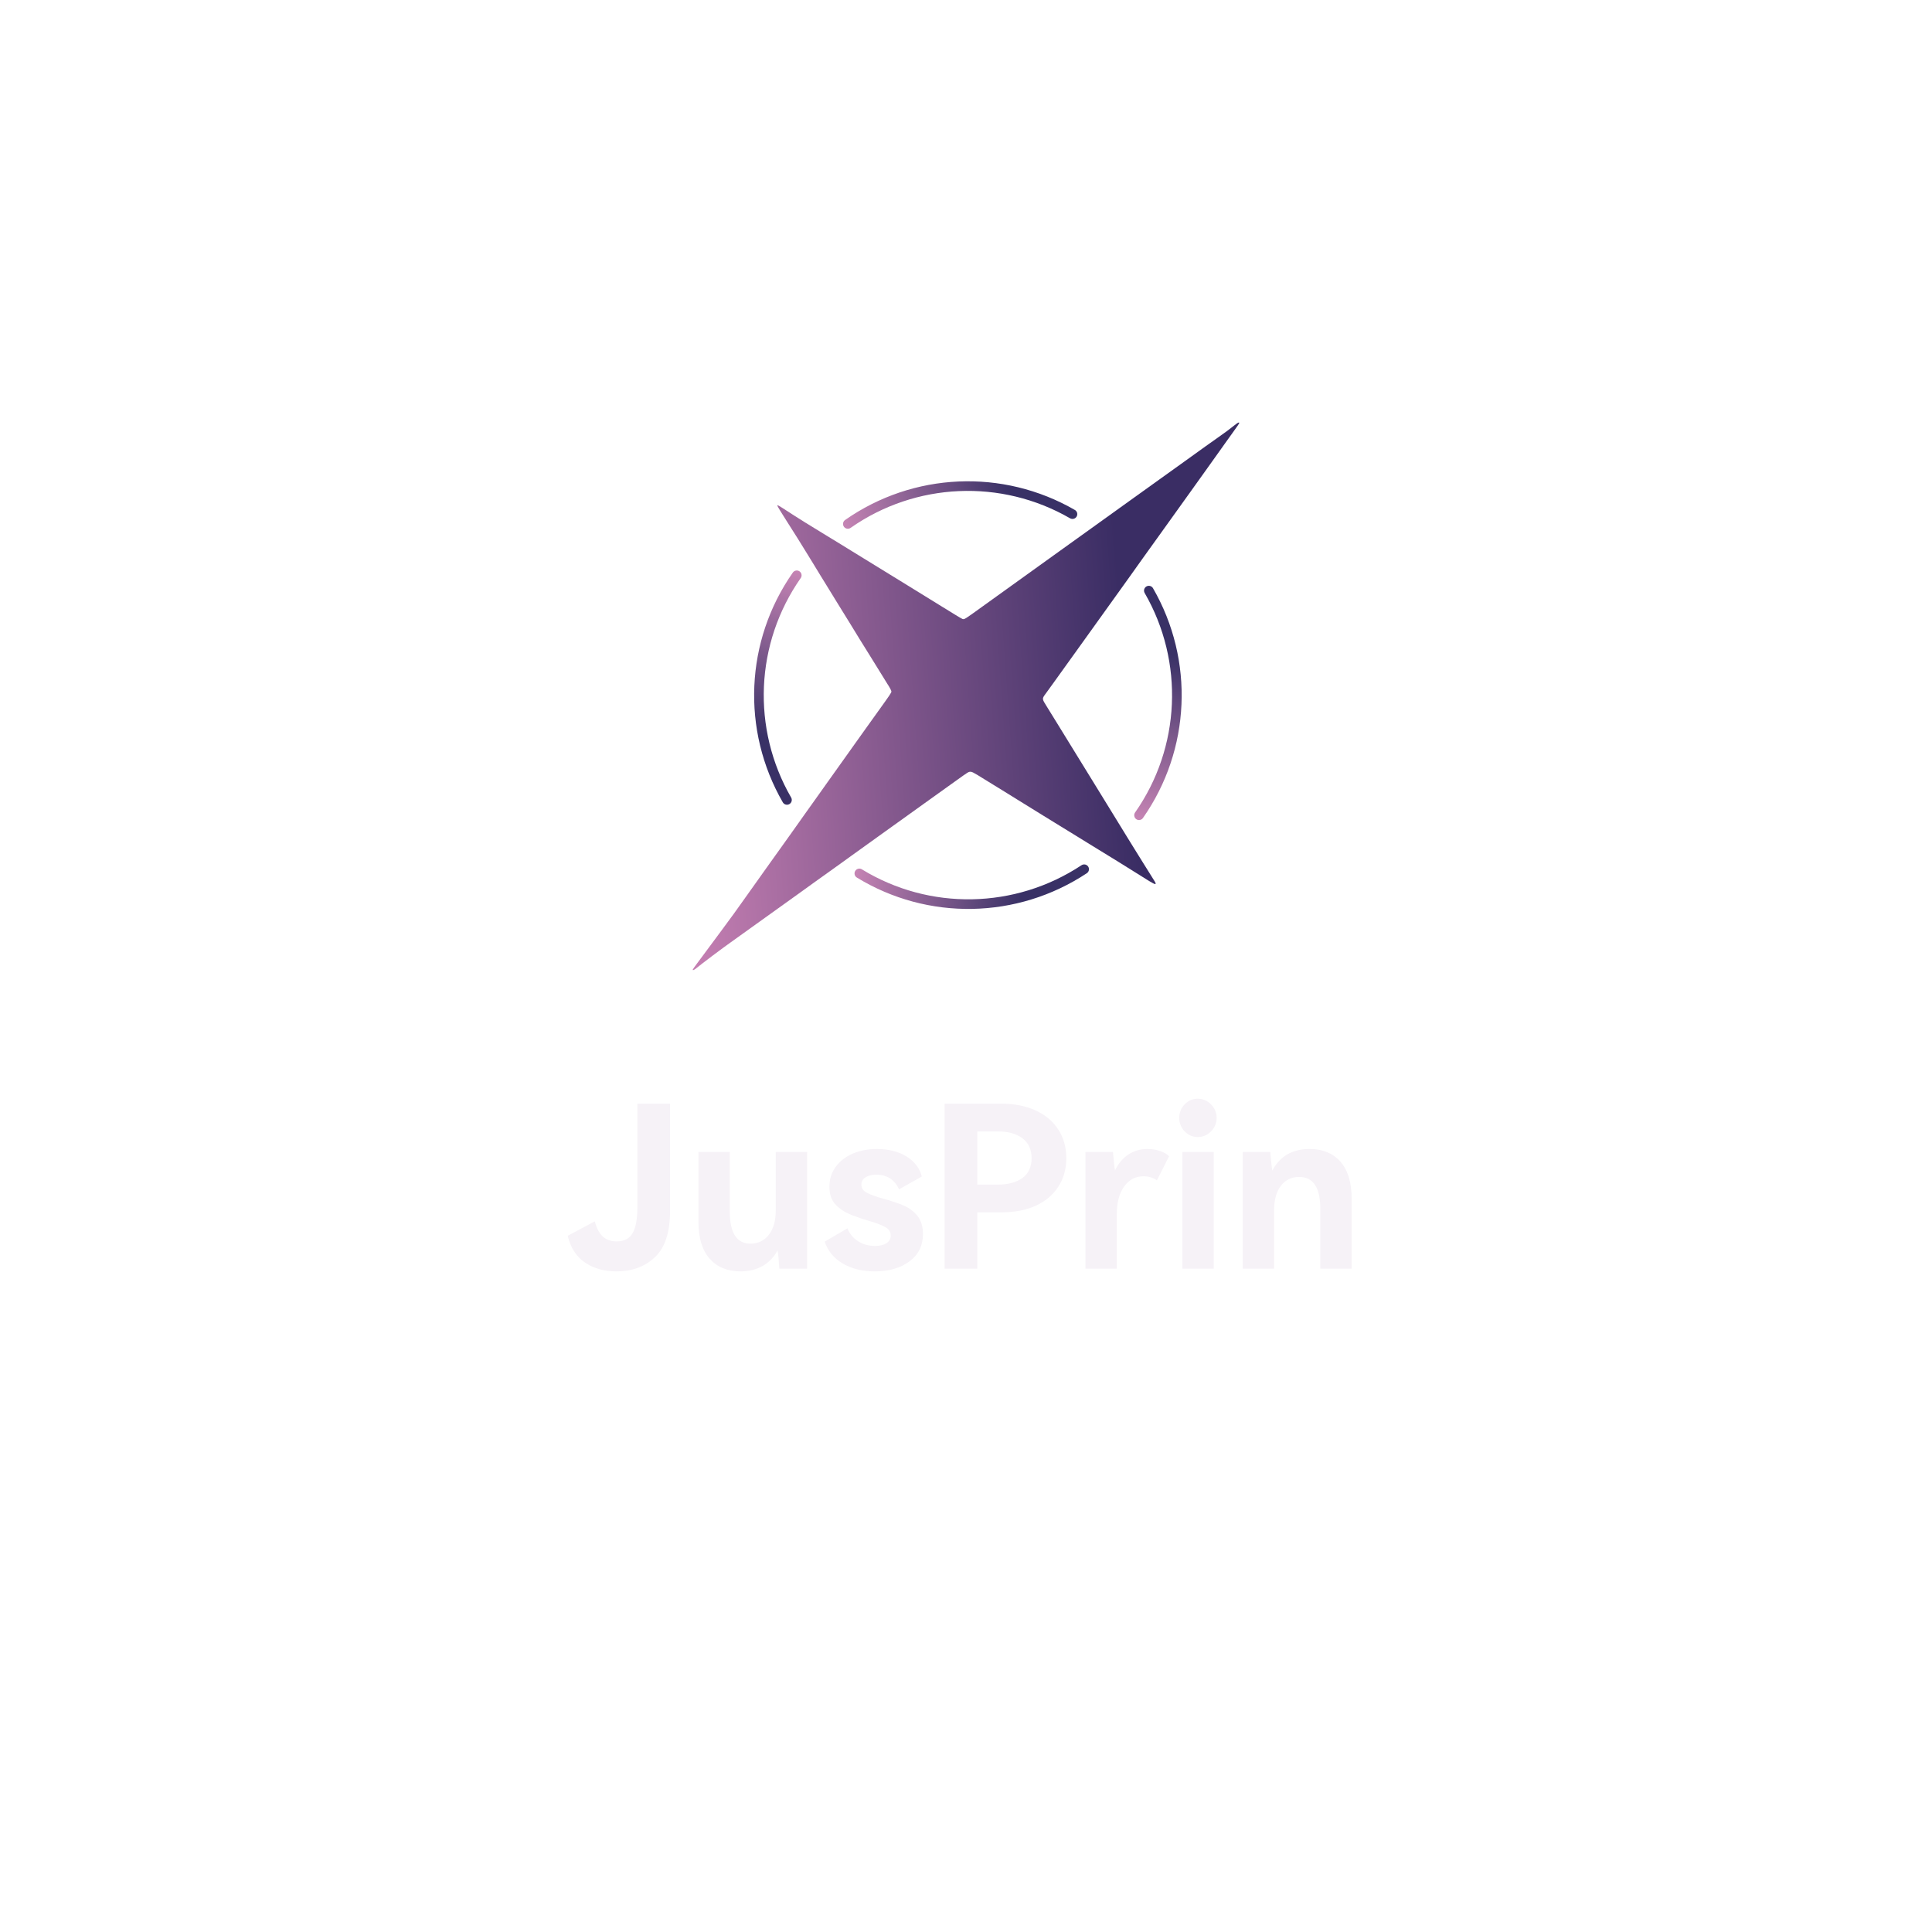
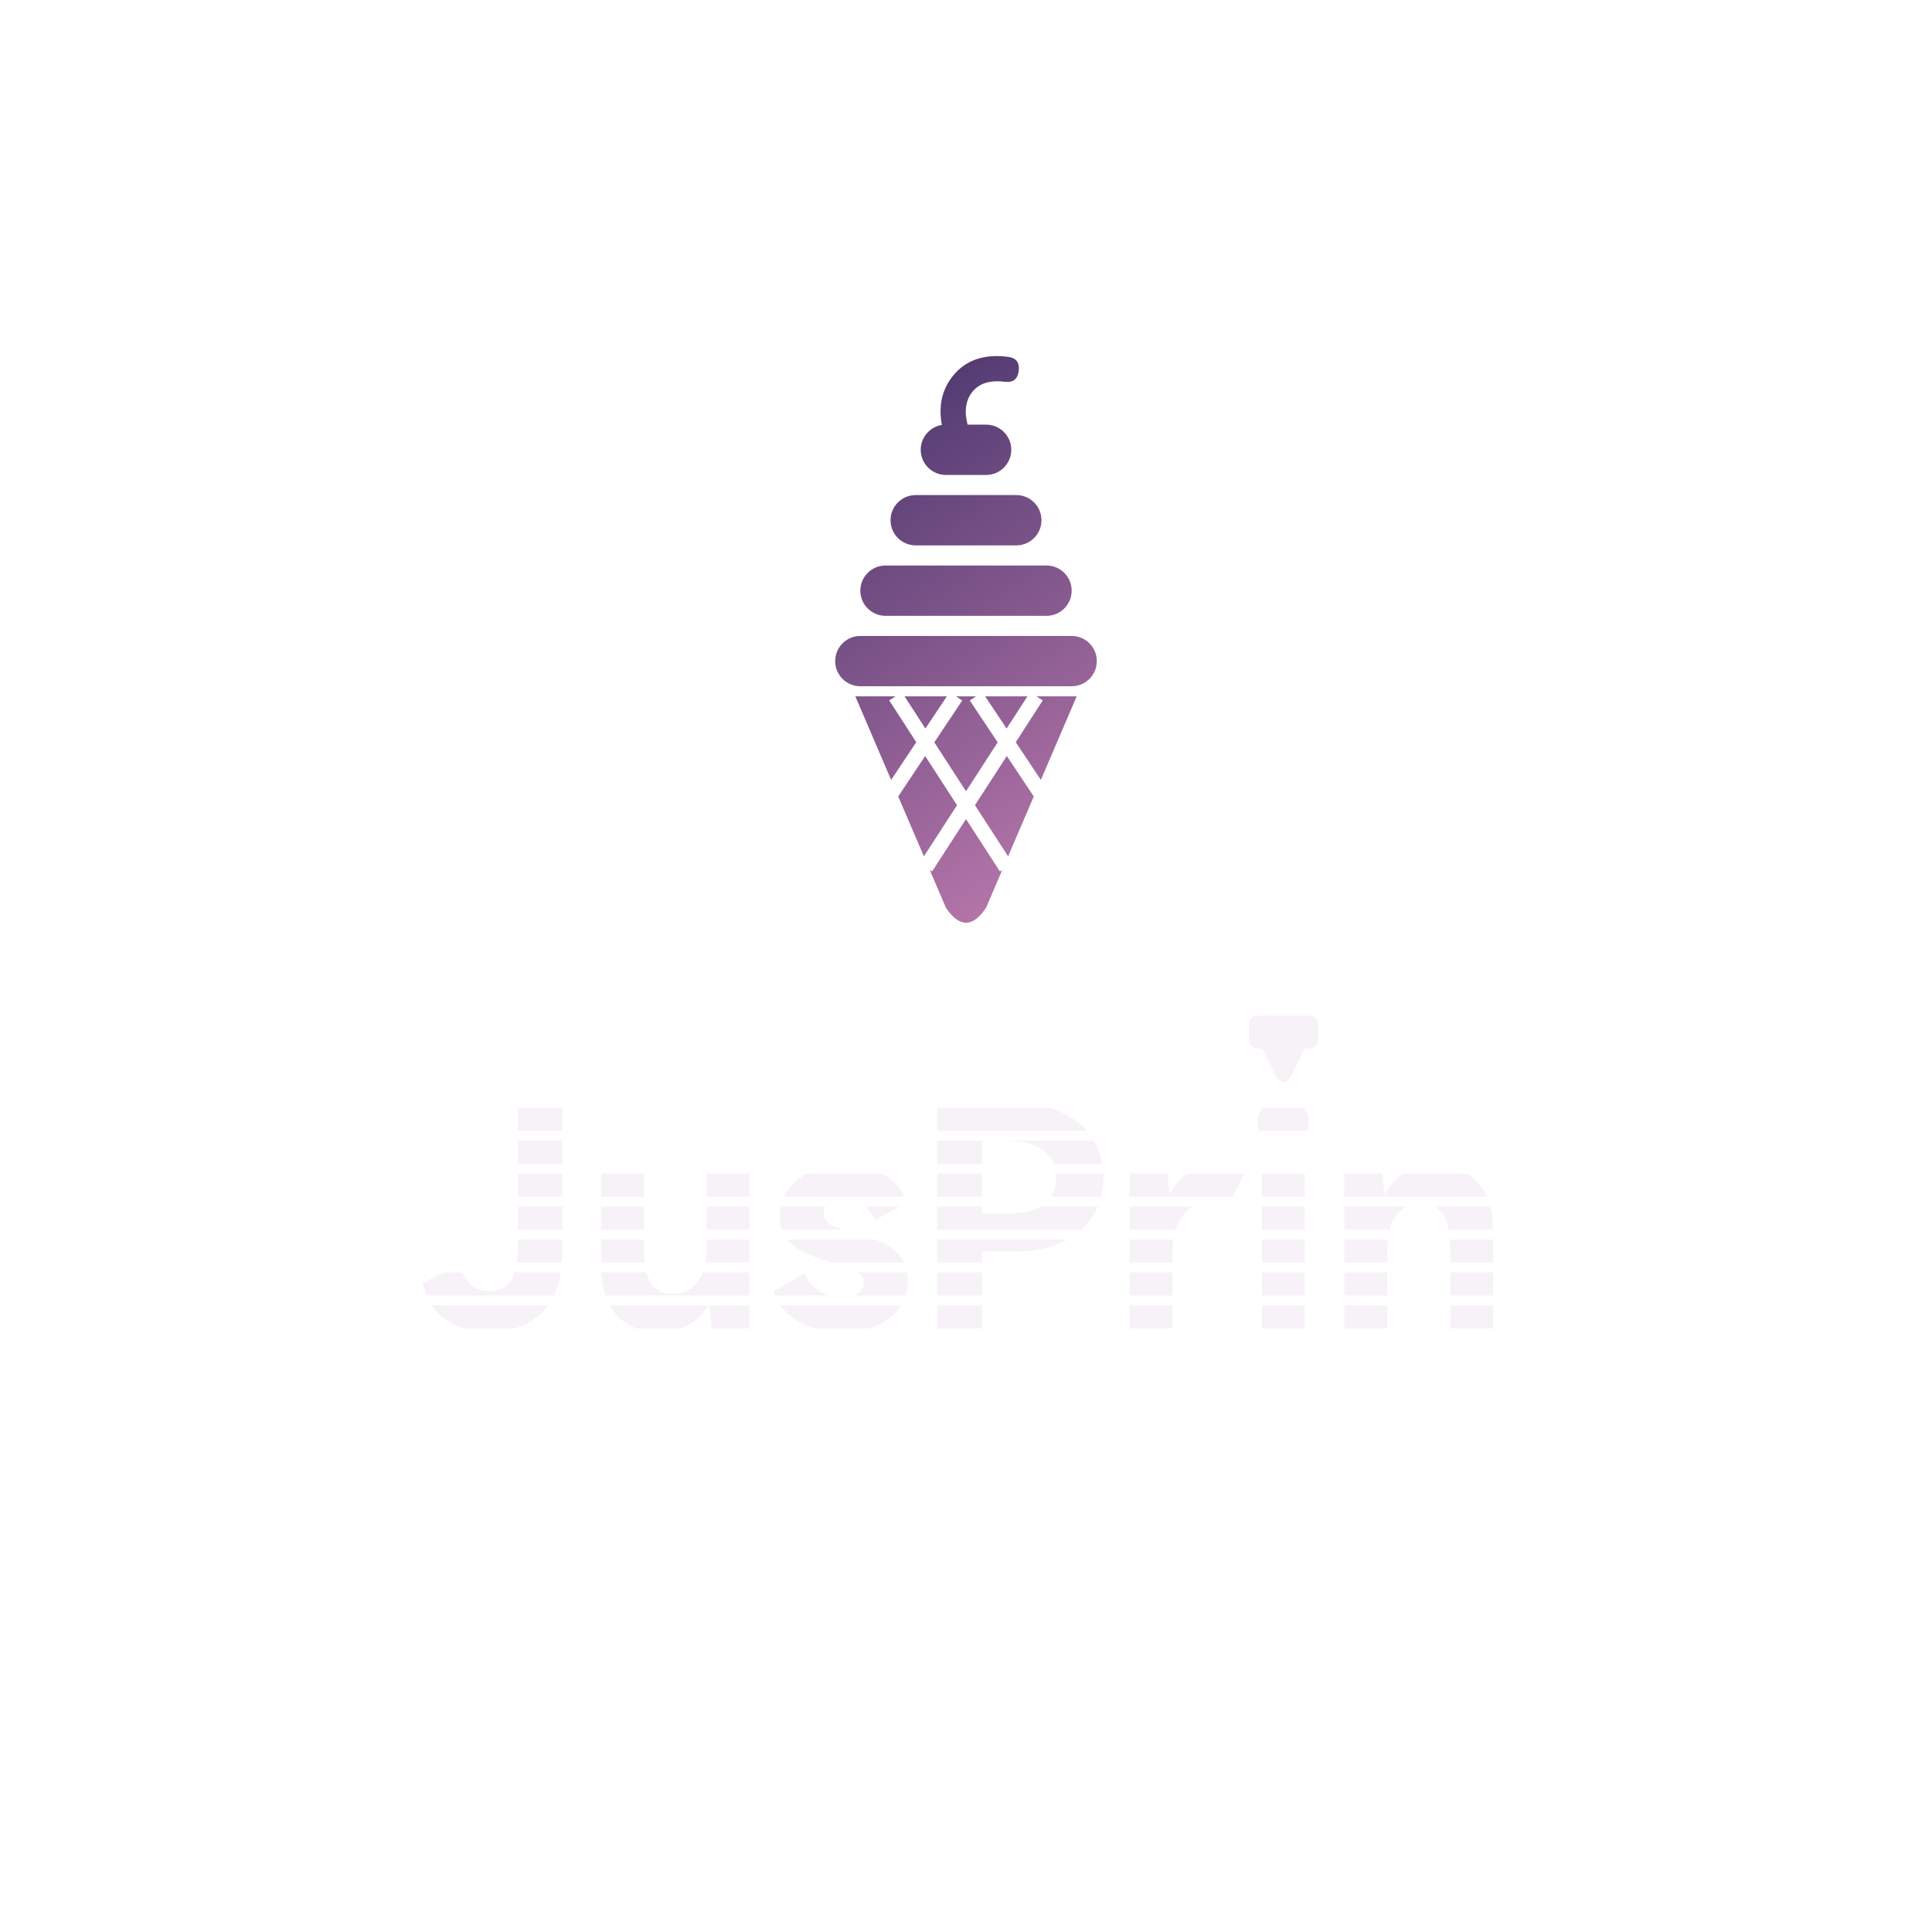
- <svg xmlns="http://www.w3.org/2000/svg" xmlns:xlink="http://www.w3.org/1999/xlink" width="480" height="480" viewBox="0 0 480 480">
+ <svg xmlns="http://www.w3.org/2000/svg" width="480" height="480" viewBox="0 0 480 480">
  <defs>
-     <linearGradient xlink:href="#linearGradient22" id="linearGradient23" x1="132.628" y1="84.004" x2="32.046" y2="91.222" gradientUnits="userSpaceOnUse" gradientTransform="matrix(3.779528,0,0,3.779528,55.08825,125.9802)" />
-     <linearGradient id="linearGradient22">
-       <stop style="stop-color:#3a2d64;stop-opacity:1;" offset="0" />
-       <stop style="stop-color:#ce84b7;stop-opacity:1;" offset="1" />
+     <linearGradient id="g" gradientUnits="userSpaceOnUse" x1="190.00" y1="85.50" x2="290.00" y2="235.50">
+       <stop offset="0" stop-color="#3A2D64" />
+       <stop offset="1" stop-color="#CE84B7" />
    </linearGradient>
-     <linearGradient xlink:href="#linearGradient13" id="linearGradient14" x1="141.892" y1="80.503" x2="134.536" y2="115.86" gradientUnits="userSpaceOnUse" gradientTransform="matrix(3.779528,0,0,3.779528,55.08825,125.9802)" />
-     <linearGradient id="linearGradient13">
-       <stop style="stop-color:#393166;stop-opacity:1;" offset="0" />
-       <stop style="stop-color:#c986b6;stop-opacity:1;" offset="1" />
-     </linearGradient>
-     <linearGradient xlink:href="#linearGradient13" id="linearGradient17" gradientUnits="userSpaceOnUse" x1="141.892" y1="80.503" x2="134.536" y2="115.86" gradientTransform="matrix(3.779528,0,0,3.779528,-809.1143,-799.6058)" />
-     <linearGradient xlink:href="#linearGradient13" id="linearGradient18" gradientUnits="userSpaceOnUse" gradientTransform="matrix(3.778662,0,0,3.780413,111.8502,-741.7778)" x1="141.892" y1="80.503" x2="134.536" y2="115.86" />
-     <linearGradient xlink:href="#linearGradient13" id="linearGradient19" gradientUnits="userSpaceOnUse" gradientTransform="matrix(3.779528,0,0,3.779528,-839.6417,-768.8368)" x1="141.892" y1="80.503" x2="134.536" y2="115.86" />
  </defs>
-   <g transform="translate(155.000,88.000) scale(2.65625)">
-     <g transform="matrix(0.1182492,0,0,0.1182492,-18.91749,-22.8237)" style="display:inline">
-       <path style="display:inline;fill:url(#linearGradient23);stroke-width:3.78" d="m 214.43,679.834 c 0,-0.192 1.34,-2.127 2.978,-4.299 1.638,-2.173 5.239,-7.024 8.004,-10.782 2.764,-3.757 8.106,-10.961 11.871,-16.007 3.765,-5.047 8.112,-10.962 9.66,-13.145 1.548,-2.183 4.272,-5.993 6.053,-8.467 1.781,-2.474 6.529,-9.141 10.551,-14.817 4.022,-5.675 8.213,-11.569 9.315,-13.097 1.101,-1.528 3.484,-4.862 5.295,-7.408 1.811,-2.547 5.031,-7.051 7.155,-10.01 2.124,-2.959 4.577,-6.393 5.45,-7.632 0.873,-1.238 3.373,-4.755 5.556,-7.814 2.183,-3.059 5.338,-7.511 7.011,-9.893 1.673,-2.382 4.105,-5.791 5.404,-7.576 1.299,-1.785 3.782,-5.269 5.519,-7.743 1.737,-2.474 4.867,-6.879 6.955,-9.79 5.918,-8.246 10.504,-14.679 13.957,-19.579 1.743,-2.474 4.92,-6.939 7.059,-9.922 2.139,-2.983 5.493,-7.686 7.454,-10.451 1.96,-2.765 7.118,-9.968 11.463,-16.007 9.211,-12.805 10.452,-14.652 10.452,-15.553 0,-0.741 -1.2,-2.999 -3.406,-6.408 -1.583,-2.445 -3.307,-5.234 -7.771,-12.568 -1.595,-2.619 -4.361,-7.084 -6.148,-9.922 -4.21,-6.687 -11.441,-18.403 -16.004,-25.929 -1.985,-3.274 -4.563,-7.441 -5.731,-9.26 -1.167,-1.819 -3.591,-5.748 -5.387,-8.731 -1.795,-2.983 -4.831,-7.924 -6.746,-10.98 -1.915,-3.056 -4.297,-6.925 -5.293,-8.599 -0.997,-1.673 -3.027,-5.007 -4.511,-7.408 -1.484,-2.401 -3.751,-6.092 -5.037,-8.202 -4.778,-7.842 -11.198,-18.101 -16.393,-26.194 -5.015,-7.814 -7.797,-12.411 -7.797,-12.886 0,-0.264 0.149,-0.342 0.44,-0.231 0.808,0.31 5.023,2.967 12.789,8.061 2.547,1.671 6.595,4.223 8.996,5.671 2.401,1.449 5.497,3.35 6.879,4.225 1.382,0.875 6.085,3.754 10.451,6.397 4.366,2.643 9.426,5.733 11.245,6.867 1.819,1.134 5.45,3.375 8.07,4.981 18.773,11.512 37.253,22.878 45.376,27.908 17.302,10.715 20.957,12.97 25.929,16.001 2.983,1.818 7.686,4.713 10.451,6.432 2.765,1.719 5.395,3.239 5.844,3.377 1.488,0.457 1.604,0.385 15.058,-9.34 14.229,-10.286 45.703,-32.903 64.426,-46.295 5.021,-3.591 11.748,-8.416 14.949,-10.722 3.201,-2.306 11.238,-8.078 17.859,-12.826 6.621,-4.749 15.491,-11.119 19.712,-14.156 4.22,-3.037 15.174,-10.893 24.342,-17.458 9.168,-6.565 18.157,-13.01 19.976,-14.322 14.47,-10.435 19.557,-14.073 25.718,-18.396 6.31,-4.427 8.438,-6.011 14.261,-10.614 1.613,-1.275 2.618,-1.599 2.618,-0.842 0,0.228 -1.538,2.52 -3.418,5.093 -1.88,2.573 -5.362,7.444 -7.739,10.825 -2.377,3.38 -8.656,12.191 -13.955,19.579 -5.299,7.388 -12.691,17.719 -16.427,22.958 -6.217,8.718 -17.02,23.794 -20.288,28.31 -2.705,3.74 -13.479,18.743 -14.503,20.197 -0.581,0.825 -2.712,3.821 -4.736,6.659 -2.024,2.838 -4.654,6.529 -5.845,8.202 -1.191,1.673 -4.307,6.019 -6.924,9.657 -2.617,3.638 -6.588,9.174 -8.825,12.303 -7.064,9.883 -15.042,21.009 -21.439,29.898 -5.758,8.002 -8.304,11.546 -21.948,30.559 -2.82,3.929 -5.92,8.22 -6.891,9.535 -3.251,4.405 -3.269,4.151 0.75,10.565 1.097,1.751 4.812,7.768 8.255,13.37 11.012,17.919 23.243,37.785 27.124,44.053 2.072,3.347 7.311,11.86 11.641,18.918 4.33,7.058 9.269,15.094 10.974,17.859 1.705,2.765 4.152,6.753 5.439,8.864 1.286,2.11 4.102,6.664 6.258,10.119 2.156,3.456 4.856,7.801 6.001,9.657 1.145,1.856 3.546,5.696 5.337,8.534 4.708,7.462 5.015,7.986 5.015,8.546 0,1.076 -1.996,0.063 -10.37,-5.266 -7.59,-4.83 -31.439,-19.589 -41.753,-25.839 -3.129,-1.896 -7.415,-4.54 -9.525,-5.876 -2.11,-1.336 -5.503,-3.424 -7.541,-4.639 -2.037,-1.215 -6.978,-4.25 -10.98,-6.743 -4.002,-2.493 -8.348,-5.172 -9.657,-5.954 -1.31,-0.782 -4.941,-3.027 -8.07,-4.988 -3.129,-1.962 -8.07,-5.017 -10.98,-6.79 -2.91,-1.773 -6.817,-4.197 -8.682,-5.387 -1.865,-1.19 -5.436,-3.392 -7.938,-4.894 -2.501,-1.501 -6.988,-4.257 -9.971,-6.125 -9.42,-5.896 -10.058,-6.205 -12.036,-5.834 -0.57,0.107 -2.42,1.252 -4.829,2.989 -2.148,1.549 -6.524,4.68 -9.726,6.957 -3.201,2.278 -10.762,7.693 -16.801,12.035 -6.039,4.342 -14.076,10.109 -17.859,12.817 -13.434,9.615 -14.852,10.631 -17.992,12.895 -7.15,5.155 -20.464,14.719 -25.797,18.532 -3.129,2.237 -7.117,5.115 -8.864,6.396 -1.746,1.281 -5.675,4.091 -8.731,6.245 -3.056,2.154 -7.223,5.13 -9.26,6.613 -2.037,1.483 -6.443,4.657 -9.79,7.053 -3.347,2.396 -8.705,6.244 -11.906,8.551 -17.151,12.361 -43.703,31.396 -47.228,33.858 -5.743,4.01 -22.812,16.848 -27.019,20.32 -1.769,1.46 -2.879,1.912 -2.879,1.172 z" />
-       <path style="display:inline;fill:none;fill-opacity:1;stroke:url(#linearGradient14);stroke-width:7.604;stroke-linecap:round;stroke-dasharray:none;stroke-dashoffset:0;stroke-opacity:1" d="m 575.215,380.01 a 165.499,165.499 0 0 1 -7.757,177.676" />
-       <path style="display:inline;fill:none;fill-opacity:1;stroke:url(#linearGradient17);stroke-width:7.604;stroke-linecap:round;stroke-dasharray:none;stroke-dashoffset:0;stroke-opacity:1" d="m -288.988,-545.576 a 165.499,165.499 0 0 1 -7.757,177.676" transform="scale(-1)" />
-       <path style="display:inline;fill:none;fill-opacity:1;stroke:url(#linearGradient18);stroke-width:7.604;stroke-linecap:round;stroke-dasharray:none;stroke-dashoffset:0;stroke-opacity:1" d="m 631.857,-487.689 a 165.461,165.537 0 0 1 -7.756,177.717" transform="matrix(0.05905285,0.9982549,-0.9980599,0.06226118,0,0)" />
-       <path style="display:inline;fill:none;fill-opacity:1;stroke:url(#linearGradient19);stroke-width:7.604;stroke-linecap:round;stroke-dasharray:none;stroke-dashoffset:0;stroke-opacity:1" d="m -319.515,-514.807 a 165.499,165.499 0 0 1 -7.757,177.676" transform="matrix(0,-1,-1,0,0,0)" />
-     </g>
-   </g>
-   <g transform="translate(141.048,315.200) scale(56.000)">
-     <path fill="#F6F2F7" d="M0.0 -0.146 0.12 -0.21Q0.132 -0.165 0.155 -0.143Q0.179 -0.121 0.217 -0.121Q0.267 -0.121 0.288 -0.158Q0.309 -0.194 0.309 -0.271V-0.732H0.454V-0.257Q0.454 -0.114 0.387 -0.051Q0.32 0.012 0.216 0.012Q0.135 0.012 0.077 -0.027Q0.019 -0.066 0.0 -0.146Z M0.923 -0.518H1.062V0.0H0.939Q0.935 -0.06 0.931 -0.081Q0.905 -0.034 0.863 -0.011Q0.821 0.012 0.767 0.012Q0.68 0.012 0.63 -0.044Q0.58 -0.1 0.58 -0.208V-0.518H0.719V-0.254Q0.719 -0.111 0.811 -0.111Q0.861 -0.111 0.892 -0.15Q0.923 -0.189 0.923 -0.259Z M1.362 0.012Q1.28 0.012 1.22 -0.023Q1.161 -0.058 1.14 -0.12L1.241 -0.179Q1.256 -0.142 1.288 -0.122Q1.32 -0.101 1.363 -0.101Q1.395 -0.101 1.414 -0.113Q1.433 -0.125 1.433 -0.147Q1.433 -0.172 1.408 -0.185Q1.383 -0.199 1.33 -0.214Q1.277 -0.23 1.244 -0.245Q1.21 -0.26 1.185 -0.288Q1.161 -0.317 1.161 -0.363Q1.161 -0.415 1.19 -0.453Q1.218 -0.491 1.266 -0.511Q1.314 -0.531 1.371 -0.531Q1.449 -0.531 1.503 -0.498Q1.557 -0.464 1.571 -0.409L1.47 -0.352Q1.44 -0.417 1.369 -0.417Q1.339 -0.417 1.321 -0.405Q1.303 -0.394 1.303 -0.373Q1.303 -0.349 1.327 -0.337Q1.351 -0.324 1.402 -0.31Q1.456 -0.295 1.491 -0.28Q1.526 -0.265 1.551 -0.235Q1.576 -0.204 1.576 -0.154Q1.576 -0.077 1.517 -0.033Q1.457 0.012 1.362 0.012Z M1.924 -0.732Q2.011 -0.732 2.076 -0.702Q2.141 -0.672 2.176 -0.618Q2.212 -0.563 2.212 -0.49Q2.212 -0.418 2.176 -0.363Q2.141 -0.309 2.076 -0.279Q2.011 -0.25 1.924 -0.25H1.817V0.0H1.672V-0.732ZM1.908 -0.373Q1.976 -0.373 2.017 -0.402Q2.058 -0.432 2.058 -0.49Q2.058 -0.548 2.017 -0.579Q1.976 -0.609 1.908 -0.609H1.817V-0.373Z M2.668 -0.499 2.614 -0.392Q2.588 -0.41 2.555 -0.41Q2.501 -0.41 2.469 -0.365Q2.436 -0.32 2.436 -0.241V0.0H2.297V-0.518H2.419Q2.424 -0.458 2.428 -0.436Q2.451 -0.483 2.488 -0.507Q2.525 -0.531 2.572 -0.531Q2.602 -0.531 2.628 -0.522Q2.654 -0.513 2.668 -0.499Z M2.713 -0.669Q2.713 -0.704 2.737 -0.729Q2.761 -0.754 2.795 -0.754Q2.829 -0.754 2.854 -0.729Q2.879 -0.703 2.879 -0.669Q2.879 -0.635 2.854 -0.609Q2.829 -0.584 2.795 -0.584Q2.762 -0.584 2.737 -0.609Q2.713 -0.635 2.713 -0.669ZM2.866 0.0H2.727V-0.518H2.866Z M3.478 -0.31V0.0H3.339V-0.265Q3.339 -0.407 3.245 -0.407Q3.195 -0.407 3.165 -0.369Q3.134 -0.33 3.134 -0.26V0.0H2.995V-0.518H3.117Q3.122 -0.457 3.126 -0.435Q3.176 -0.531 3.292 -0.531Q3.378 -0.531 3.428 -0.475Q3.478 -0.418 3.478 -0.31Z" />
-   </g>
+   <path fill="url(#g)" d="M213.75 158H266.25C269.7 158 272.5 160.8 272.5 164.25C272.5 167.7 269.7 170.5 266.25 170.5H213.75C210.3 170.5 207.5 167.7 207.5 164.25C207.5 160.8 210.3 158 213.75 158ZM220 140.5H260C263.45 140.5 266.25 143.3 266.25 146.75C266.25 150.2 263.45 153 260 153H220C216.55 153 213.75 150.2 213.75 146.75C213.75 143.3 216.55 140.5 220 140.5ZM227.5 123H252.5C255.95 123 258.75 125.8 258.75 129.25C258.75 132.7 255.95 135.5 252.5 135.5H227.5C224.05 135.5 221.25 132.7 221.25 129.25C221.25 125.8 224.05 123 227.5 123ZM240.4 105.5H245C248.45 105.5 251.25 108.3 251.25 111.75C251.25 115.2 248.45 118 245 118H235C231.55 118 228.75 115.2 228.75 111.75C228.75 108.63 231.03 106.05 234.01 105.58Q232.69 98.61 236.6 93.58Q241.31 87.51 250.39 88.65Q251.94 88.84 252.62 89.72Q253.29 90.59 253.1 92.14Q252.71 95.24 249.61 94.85Q244.07 94.16 241.53 97.42Q239.1 100.54 240.4 105.5ZM230.99 216.14 231.57 216.52 240 203.5 248.43 216.52 249.01 216.14 245 225.5Q242.5 229.25 240 229.25Q237.5 229.25 235 225.5ZM247.87 184.43 240 196.59 232.13 184.43 239.06 174.04 237.5 173H242.5L240.94 174.04ZM250.46 212.76 242.23 200.05 250.14 187.83 256.84 197.88ZM223.16 197.88 229.86 187.83 237.77 200.05 229.54 212.76ZM212.5 173H222.5L220.93 174.02L227.64 184.4L221.4 193.77ZM258.6 193.77 252.36 184.4 259.07 174.02 257.5 173H267.5ZM229.91 181 224.73 173H235.25ZM250.09 181 244.75 173H255.27Z" />
+   <path fill="#F6F2F7" d="M250.9 301.52Q255.48 301.52 258.46 299.77H272.75Q272.2 301.07 271.43 302.25Q270.25 304.05 268.65 305.5H232.85V299.77H243.94V301.52ZM260.71 275.23Q262.3 275.7 263.74 276.37Q267.53 278.12 270.01 280.95H232.85V275.23ZM312.33 252.32H325.42C326.55 252.32 327.46 253.23 327.46 254.36V258.45C327.46 259.58 326.55 260.5 325.42 260.5H324.11L320.67 267.45Q319.77 268.89 318.87 268.89Q317.97 268.89 317.07 267.45L313.64 260.5H312.33C311.2 260.5 310.28 259.58 310.28 258.45V254.36C310.28 253.23 311.2 252.32 312.33 252.32ZM364.63 291.59Q366 292.49 367.12 293.76Q368.48 295.29 369.35 297.32H334.01V291.59H343.44Q343.77 295.32 344.03 296.78Q345.79 293.41 348.6 291.59ZM186.21 316.14V321.86H150.45Q149.61 319.34 149.41 316.14H160.59Q162.06 321.56 167.01 321.56Q170.84 321.56 173.21 318.58Q174.06 317.51 174.6 316.14ZM200.49 291.59H219.22Q219.58 291.79 219.93 292Q223.32 294.11 224.65 297.32H194.81Q195.28 296.31 195.96 295.41Q197.73 293.04 200.49 291.59ZM309.01 291.89 306.27 297.32H280.64V291.59H290.07Q290.39 295.25 290.66 296.71Q292.27 293.41 294.79 291.59H308.69Q308.86 291.74 309.01 291.89ZM271.79 283.41Q273.33 286.01 273.86 289.14H261.78Q261.01 287.13 259.23 285.81Q256.1 283.48 250.9 283.48H243.94V289.14H232.85V283.41ZM105 318.88 110.15 316.14H114.91Q115.71 318 116.89 319.11Q118.69 320.79 121.59 320.79Q125.42 320.79 127.02 318Q127.48 317.2 127.81 316.14H139.3Q138.78 319.38 137.63 321.86H105.96Q105.38 320.48 105 318.88ZM193.92 324.32H223.95Q222.84 326.15 220.96 327.56Q218.77 329.2 215.96 330.05H202.39Q200.21 329.4 198.33 328.29Q195.59 326.68 193.92 324.32ZM115.19 330.05Q112.86 329.31 110.89 327.98Q108.72 326.52 107.27 324.32H136.2Q135.47 325.32 134.59 326.15Q131.7 328.86 127.92 330.05ZM224.59 313.68H206.7Q202.65 312.46 200.08 311.31Q197.52 310.16 195.65 307.99Q195.64 307.97 195.62 307.95H217.29Q218.22 308.29 219.01 308.64Q221.69 309.78 223.6 312.11Q224.18 312.83 224.59 313.68ZM243.94 313.68H232.85V307.95H265.18Q264.49 308.34 263.74 308.67Q258.77 310.93 252.12 310.93H243.94ZM169.14 330.05H158.1Q155.23 328.98 153.17 326.68Q152.23 325.62 151.52 324.32H175.92Q173.99 327.56 170.99 329.2Q170.1 329.69 169.14 330.05ZM280.64 299.77H296.26Q294.85 300.62 293.76 302.14Q292.71 303.59 292.1 305.5H280.64ZM334.01 299.77H349.45Q348.06 300.5 346.98 301.87Q345.79 303.37 345.2 305.5H334.01ZM312.45 278.89Q312.45 276.83 313.54 275.23H323.98Q325.14 276.86 325.14 278.89Q325.14 279.98 324.81 280.95H312.78Q312.45 279.98 312.45 278.89ZM261.11 297.32Q262.37 295.38 262.37 292.58Q262.37 292.07 262.33 291.59H274.12Q274.14 292.08 274.14 292.58Q274.14 295.09 273.58 297.32ZM370.19 299.77Q370.86 302.33 370.94 305.5H359.97Q359.17 301.29 356.59 299.77ZM194.02 299.77H205.19Q204.63 300.5 204.63 301.52Q204.63 303.36 206.47 304.31Q207.57 304.89 209.41 305.5H194.25Q193.78 304.06 193.78 302.29Q193.78 300.97 194.02 299.77ZM213.12 316.14H225.34Q225.51 317.14 225.51 318.27Q225.51 320.2 225.02 321.86H212.19Q212.7 321.67 213.12 321.4Q214.58 320.49 214.58 318.81Q214.58 317.14 213.12 316.14ZM128.35 313.68Q128.63 311.77 128.63 309.32V307.95H139.72V310.39Q139.72 312.11 139.59 313.68ZM139.72 275.23V280.95H128.63V275.23ZM128.63 289.14V283.41H139.72V289.14ZM128.63 297.32V291.59H139.72V297.32ZM128.63 305.5V299.77H139.72V305.5ZM243.94 291.59V297.32H232.85V291.59ZM243.94 321.86H232.85V316.14H243.94ZM232.85 324.32H243.94V330.05H232.85ZM186.21 313.68H175.29Q175.58 312.11 175.58 310.24V307.95H186.21ZM291.27 313.68H280.64V307.95H291.53Q291.27 309.65 291.27 311.62ZM160.14 313.68H149.35V307.95H159.98V310.62Q159.98 312.28 160.14 313.68ZM344.75 307.95Q344.64 309 344.64 310.16V313.68H334.01V307.95ZM370.95 307.95V313.68H360.32V309.78Q360.32 308.83 360.26 307.95ZM291.27 321.86H280.64V316.14H291.27ZM370.95 321.86H360.32V316.14H370.95ZM280.64 324.32H291.27V330.05H280.64ZM360.32 324.32H370.95V330.05H360.32ZM149.35 291.59H159.98V297.32H149.35ZM175.58 291.59H186.21V297.32H175.58ZM175.58 299.77H186.21V305.5H175.58ZM324.15 313.68H313.52V307.95H324.15ZM313.52 291.59H324.15V297.32H313.52ZM149.35 299.77H159.98V305.5H149.35ZM313.52 299.77H324.15V305.5H313.52ZM324.15 321.86H313.52V316.14H324.15ZM324.15 330.05H313.52V324.32H324.15ZM344.64 321.86H334.01V316.14H344.64ZM334.01 324.32H344.64V330.05H334.01ZM176.8 330.05Q176.53 326.05 176.27 324.32H186.21V330.05ZM205.91 321.86H192.55Q192.34 321.38 192.17 320.87L199.89 316.36Q201.04 319.19 203.49 320.75Q204.61 321.47 205.91 321.86ZM214.85 299.77H223.35L217.4 303.13Q216.42 300.99 214.85 299.77ZM304.42 299.77H305.03L304.88 300.07Q304.65 299.91 304.42 299.77Z" />
</svg>
